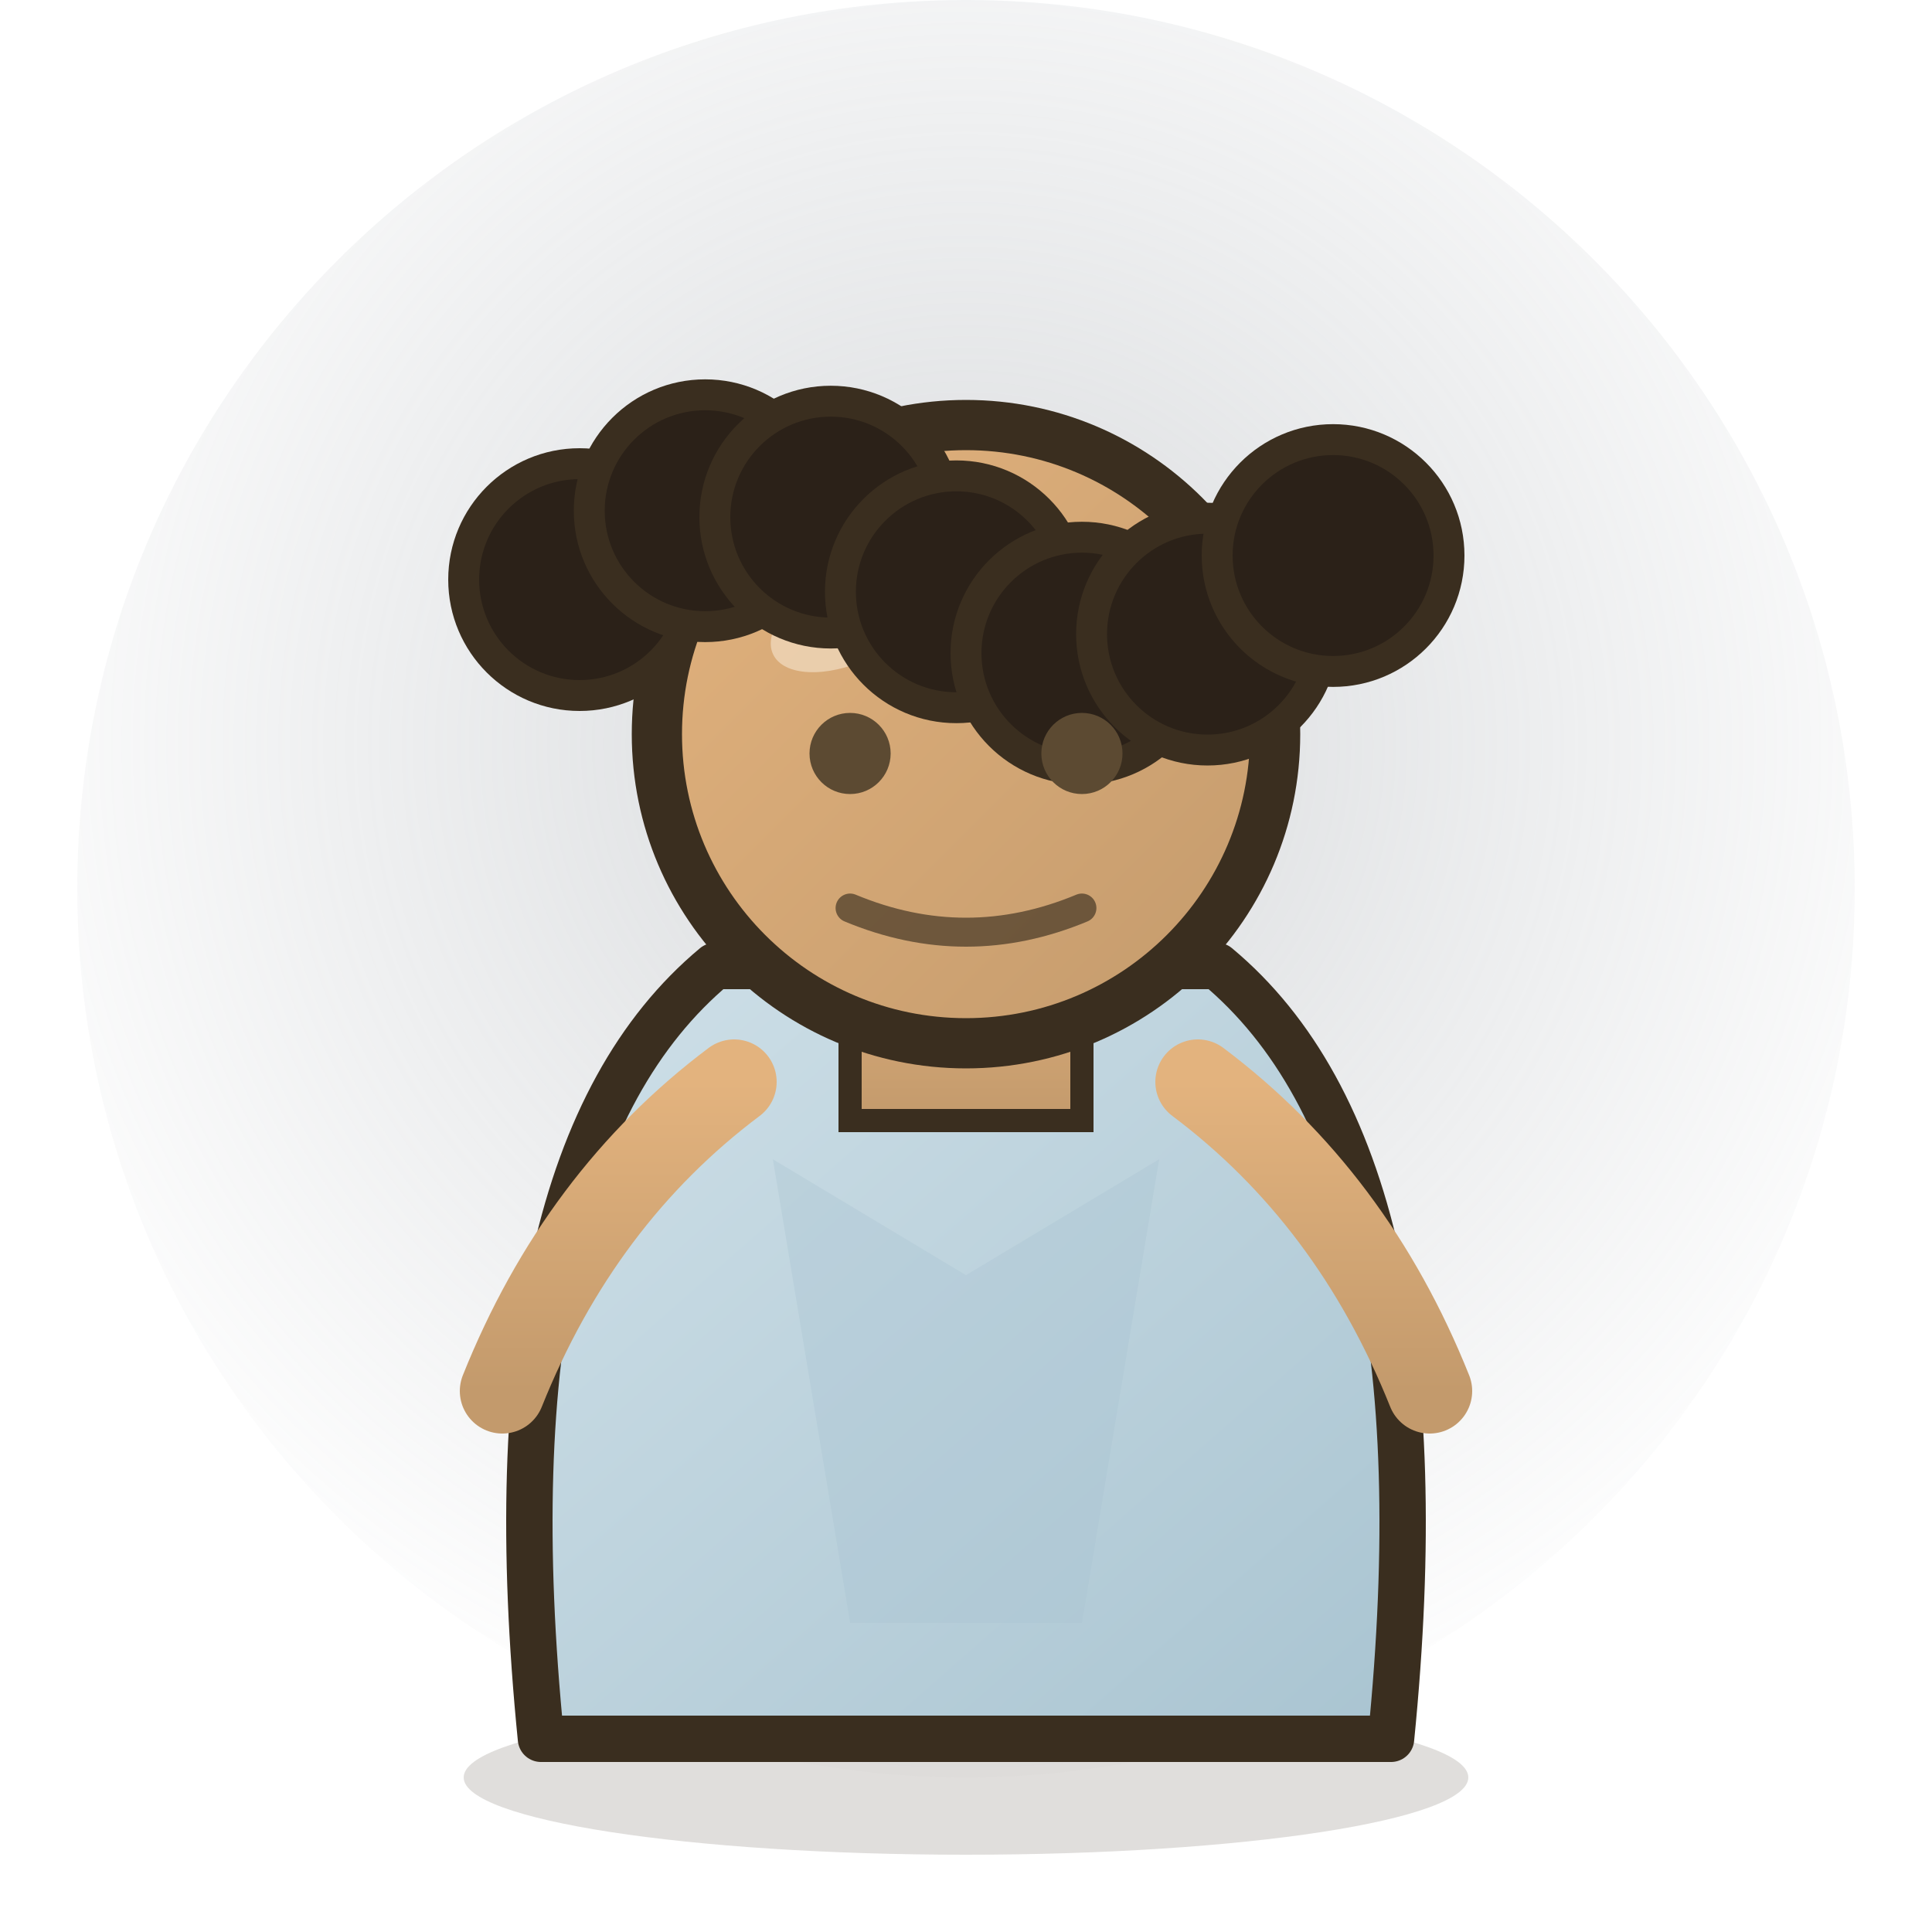
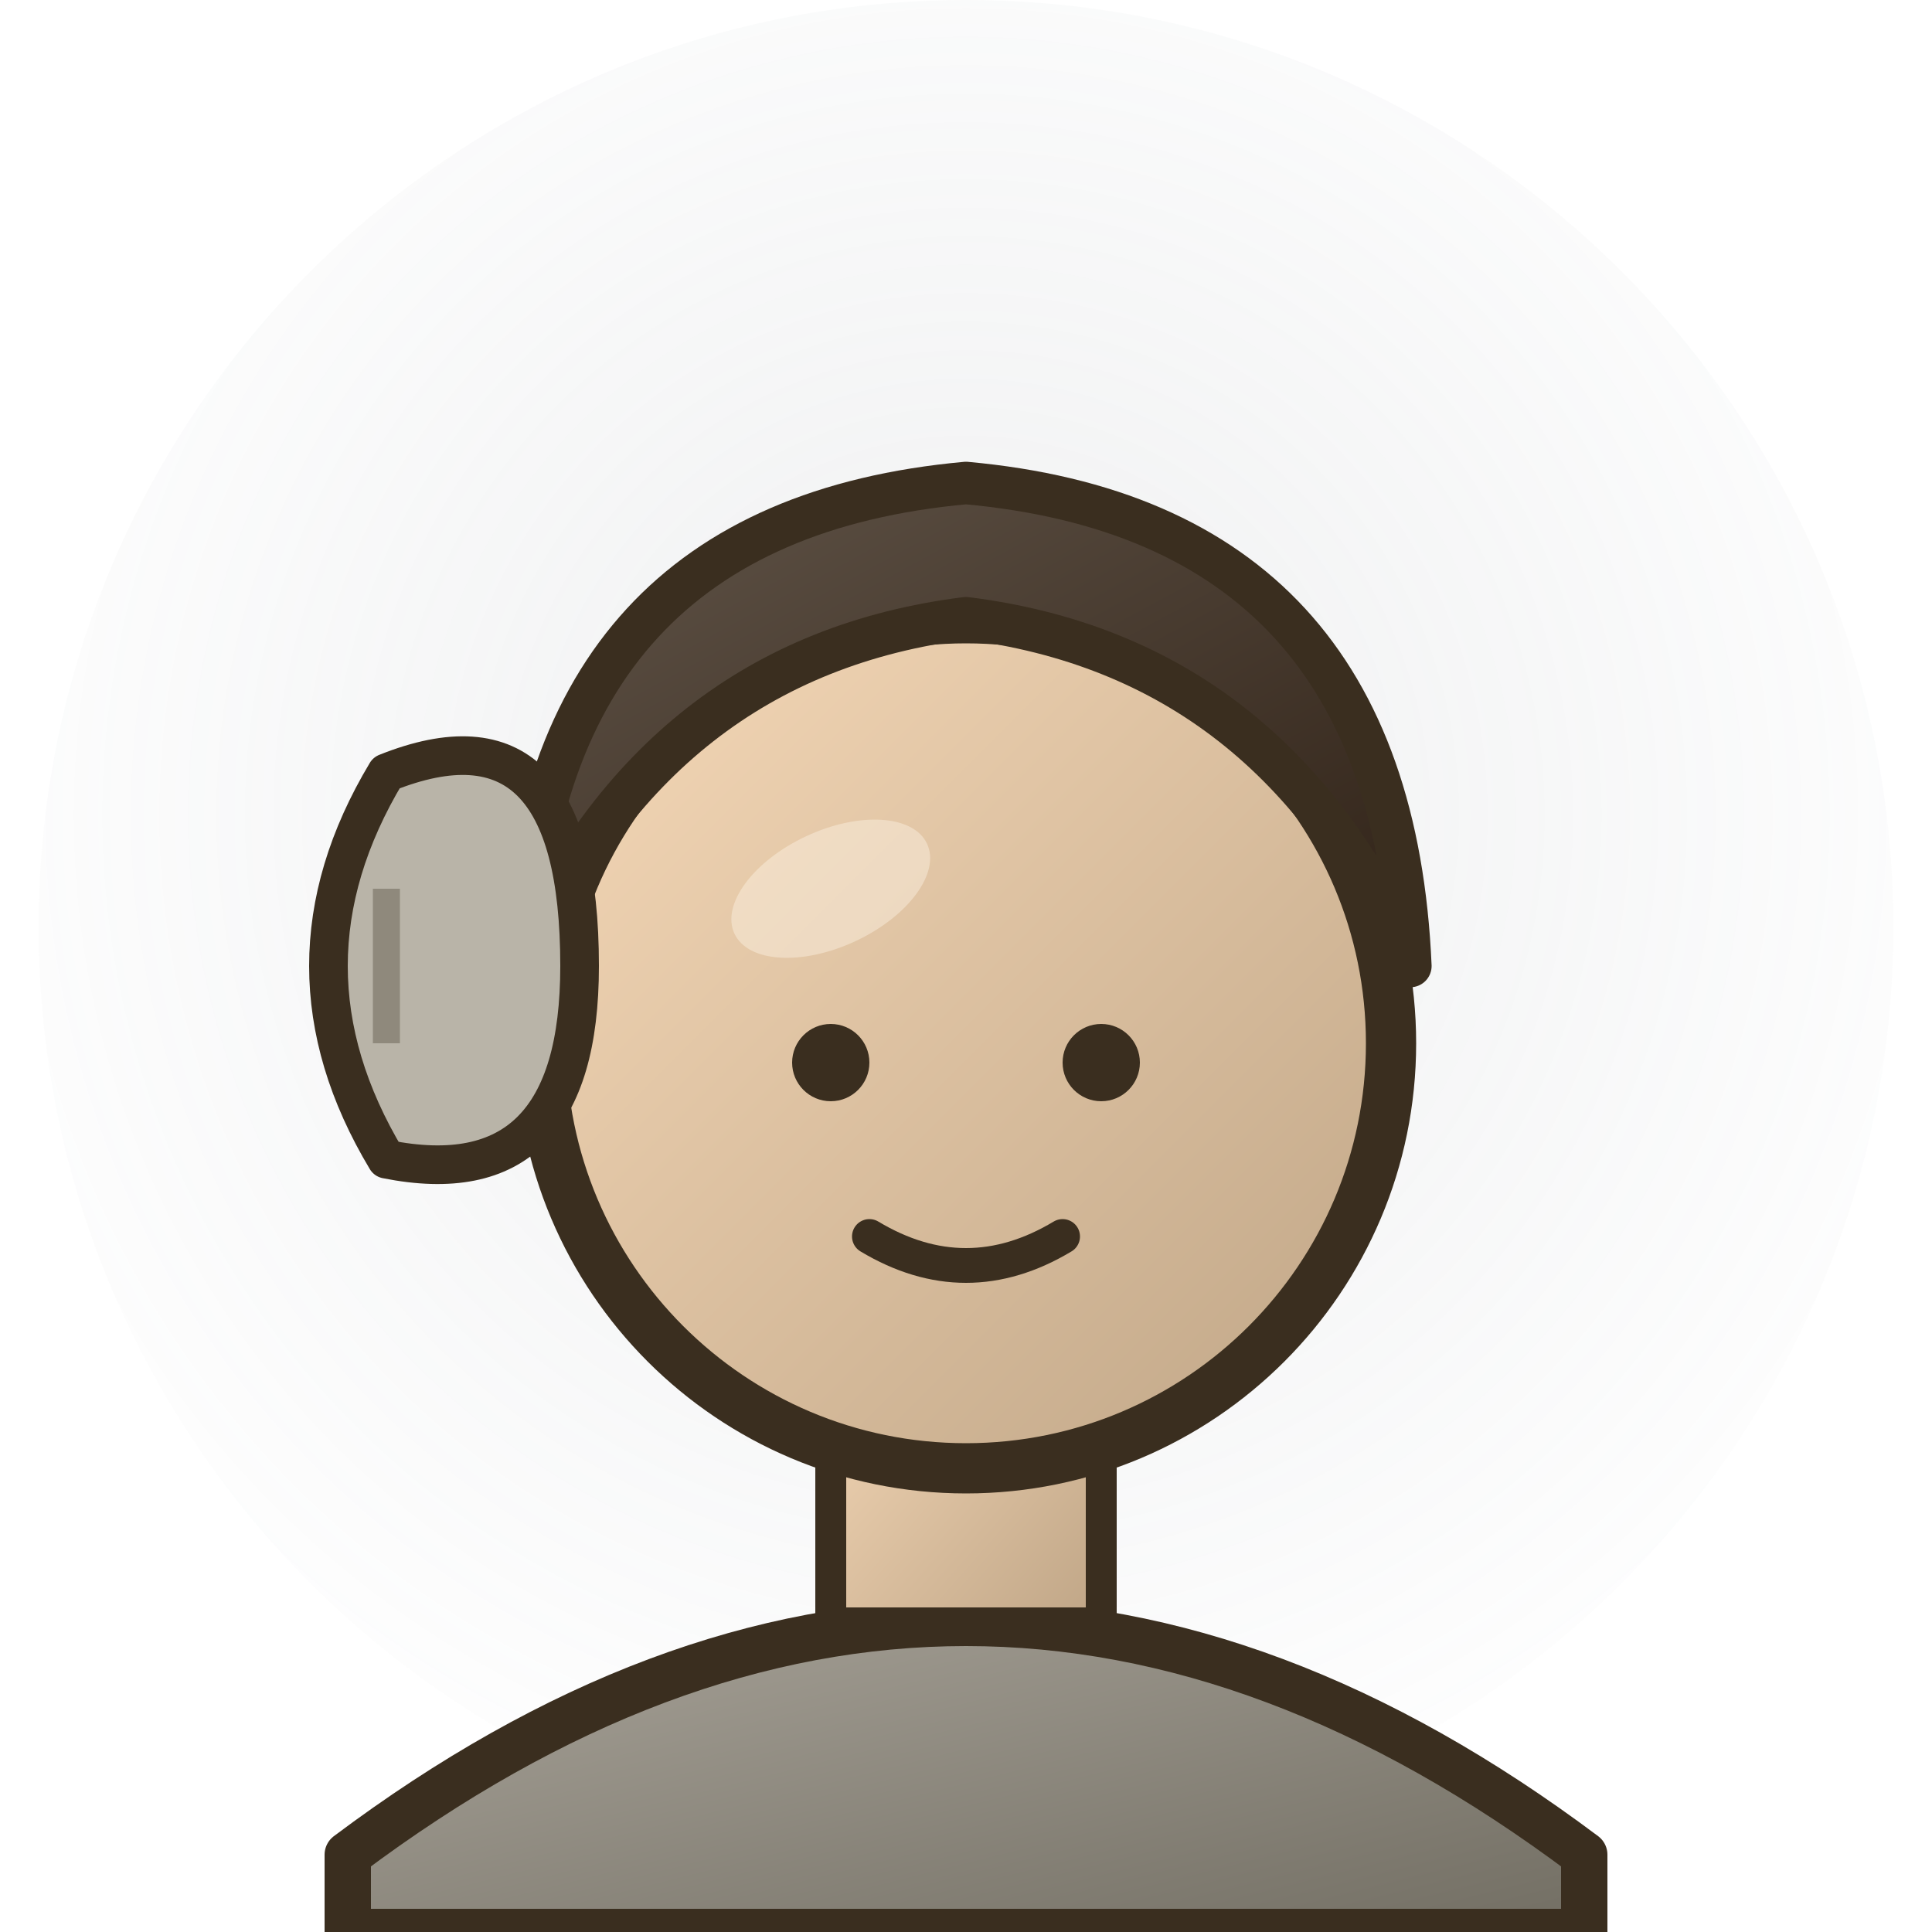
<svg xmlns="http://www.w3.org/2000/svg" viewBox="0 0 100 100" width="100" height="100" preserveAspectRatio="none">
-   <radialGradient id="aura10" cx="50%" cy="42%" r="60%">
-     <stop offset="0%" stop-color="#9AA0A6" stop-opacity="0.38" />
+   <radialGradient id="aura39" cx="50%" cy="44%" r="62%">
+     <stop offset="0%" stop-color="#9AA0A6" stop-opacity="0.16" />
    <stop offset="100%" stop-color="#9AA0A6" stop-opacity="0" />
  </radialGradient>
-   <circle cx="50" cy="46" r="46" fill="url(#aura10)" />
-   <ellipse cx="50" cy="92" rx="26" ry="4" fill="#3A2E1F" opacity="0.16" />
-   <linearGradient id="robe10" x1="0" y1="0" x2="1" y2="1">
-     <stop offset="0%" stop-color="#CFE0E8" />
-     <stop offset="100%" stop-color="#A9C4D1" />
+   <circle cx="50" cy="48" r="48" fill="url(#aura39)" />
+   <ellipse cx="50" cy="93" rx="24" ry="3.6" fill="#3A2E1F" opacity="0.16" />
+   <linearGradient id="dg36" x1="0" y1="0" x2="1" y2="1">
+     <stop offset="0%" stop-color="#a8a399" />
+     <stop offset="100%" stop-color="#726e63" />
  </linearGradient>
-   <path d="M 28 90 Q 25 60 37 50 L 63 50 Q 75 60 72 90 Z" fill="url(#robe10)" stroke="#3A2E1F" stroke-width="2.4" stroke-linejoin="round" />
-   <path d="M 44 84 L 40 60 L 50 66 L 60 60 L 56 84 Z" fill="#A9C4D1" opacity="0.35" />
-   <linearGradient id="skin10a" x1="0" y1="0" x2="0" y2="1">
-     <stop offset="0%" stop-color="#E3B37E" />
-     <stop offset="100%" stop-color="#c39a6c" />
+   <linearGradient id="dg37" x1="0" y1="0" x2="1" y2="1">
+     <stop offset="0%" stop-color="#f6d9b8" />
+     <stop offset="100%" stop-color="#bfa586" />
  </linearGradient>
-   <path d="M 38 56 Q 30 62 26 72" fill="none" stroke="url(#skin10a)" stroke-width="4.4" stroke-linecap="round" />
-   <path d="M 62 56 Q 70 62 74 72" fill="none" stroke="url(#skin10a)" stroke-width="4.4" stroke-linecap="round" />
-   <rect x="44" y="46" width="12" height="12" fill="url(#skin10a)" stroke="#3A2E1F" stroke-width="1.2" />
-   <linearGradient id="skin10b" x1="0" y1="0" x2="1" y2="1">
-     <stop offset="0%" stop-color="#E3B37E" />
-     <stop offset="100%" stop-color="#c39a6c" />
+   <linearGradient id="dg38" x1="0" y1="0" x2="1" y2="1">
+     <stop offset="0%" stop-color="#615549" />
+     <stop offset="100%" stop-color="#302217" />
  </linearGradient>
-   <circle cx="50" cy="38" r="16" fill="url(#skin10b)" stroke="#3A2E1F" stroke-width="2.6" />
-   <ellipse cx="44" cy="32" rx="4.4" ry="2.3" fill="#FFF8EC" opacity="0.45" transform="rotate(-25 44 32)" />
-   <circle cx="30" cy="30" r="6" fill="#2B2118" stroke="#3A2E1F" stroke-width="1.6" />
-   <circle cx="36.5" cy="26.435" r="6" fill="#2B2118" stroke="#3A2E1F" stroke-width="1.6" />
-   <circle cx="43" cy="26.766" r="6" fill="#2B2118" stroke="#3A2E1F" stroke-width="1.6" />
-   <circle cx="49.5" cy="30.631" r="6" fill="#2B2118" stroke="#3A2E1F" stroke-width="1.6" />
-   <circle cx="56" cy="33.806" r="6" fill="#2B2118" stroke="#3A2E1F" stroke-width="1.6" />
-   <circle cx="62.5" cy="32.822" r="6" fill="#2B2118" stroke="#3A2E1F" stroke-width="1.6" />
-   <circle cx="69" cy="28.754" r="6" fill="#2B2118" stroke="#3A2E1F" stroke-width="1.6" />
-   <circle cx="44" cy="39" r="2.1" fill="#5C4A32" />
-   <circle cx="56" cy="39" r="2.1" fill="#5C4A32" />
-   <path d="M 44 47 Q 50 49.5 56 47" fill="none" stroke="#3A2E1F" stroke-width="1.5" stroke-linecap="round" opacity="0.65" />
+   <path d="M 18 96 Q 50 72 82 96 L 82 100 L 18 100 Z" fill="url(#dg36)" stroke="#3A2E1F" stroke-width="2.4" stroke-linejoin="round" />
+   <rect x="43" y="68" width="14" height="16" fill="url(#dg37)" stroke="#3A2E1F" stroke-width="1.6" />
+   <circle cx="50" cy="54" r="22" fill="url(#dg37)" stroke="#3A2E1F" stroke-width="2.6" />
+   <ellipse cx="43" cy="46" rx="5.5" ry="3" fill="#FFF8EC" opacity="0.4" transform="rotate(-25 43 46)" />
+   <path d="M 27 50 Q 28 27 50 25 Q 72 27 73 50 Q 66 34 50 32 Q 34 34 27 50 Z" fill="url(#dg38)" stroke="#3A2E1F" stroke-width="2.2" stroke-linejoin="round" />
+   <circle cx="43" cy="55" r="2" fill="#3A2E1F" />
+   <circle cx="57" cy="55" r="2" fill="#3A2E1F" />
+   <path d="M 45 64 Q 50 67 55 64" stroke="#3A2E1F" stroke-width="1.8" fill="none" stroke-linecap="round" />
+   <path d="M 20 60 Q 14 50 20 40 Q 30 36 30 50 Q 30 62 20 60 Z" fill="#B9B4A8" stroke="#3A2E1F" stroke-width="2" stroke-linejoin="round" />
+   <line x1="20" y1="46" x2="20" y2="54" stroke="#8F897C" stroke-width="1.4" />
</svg>
